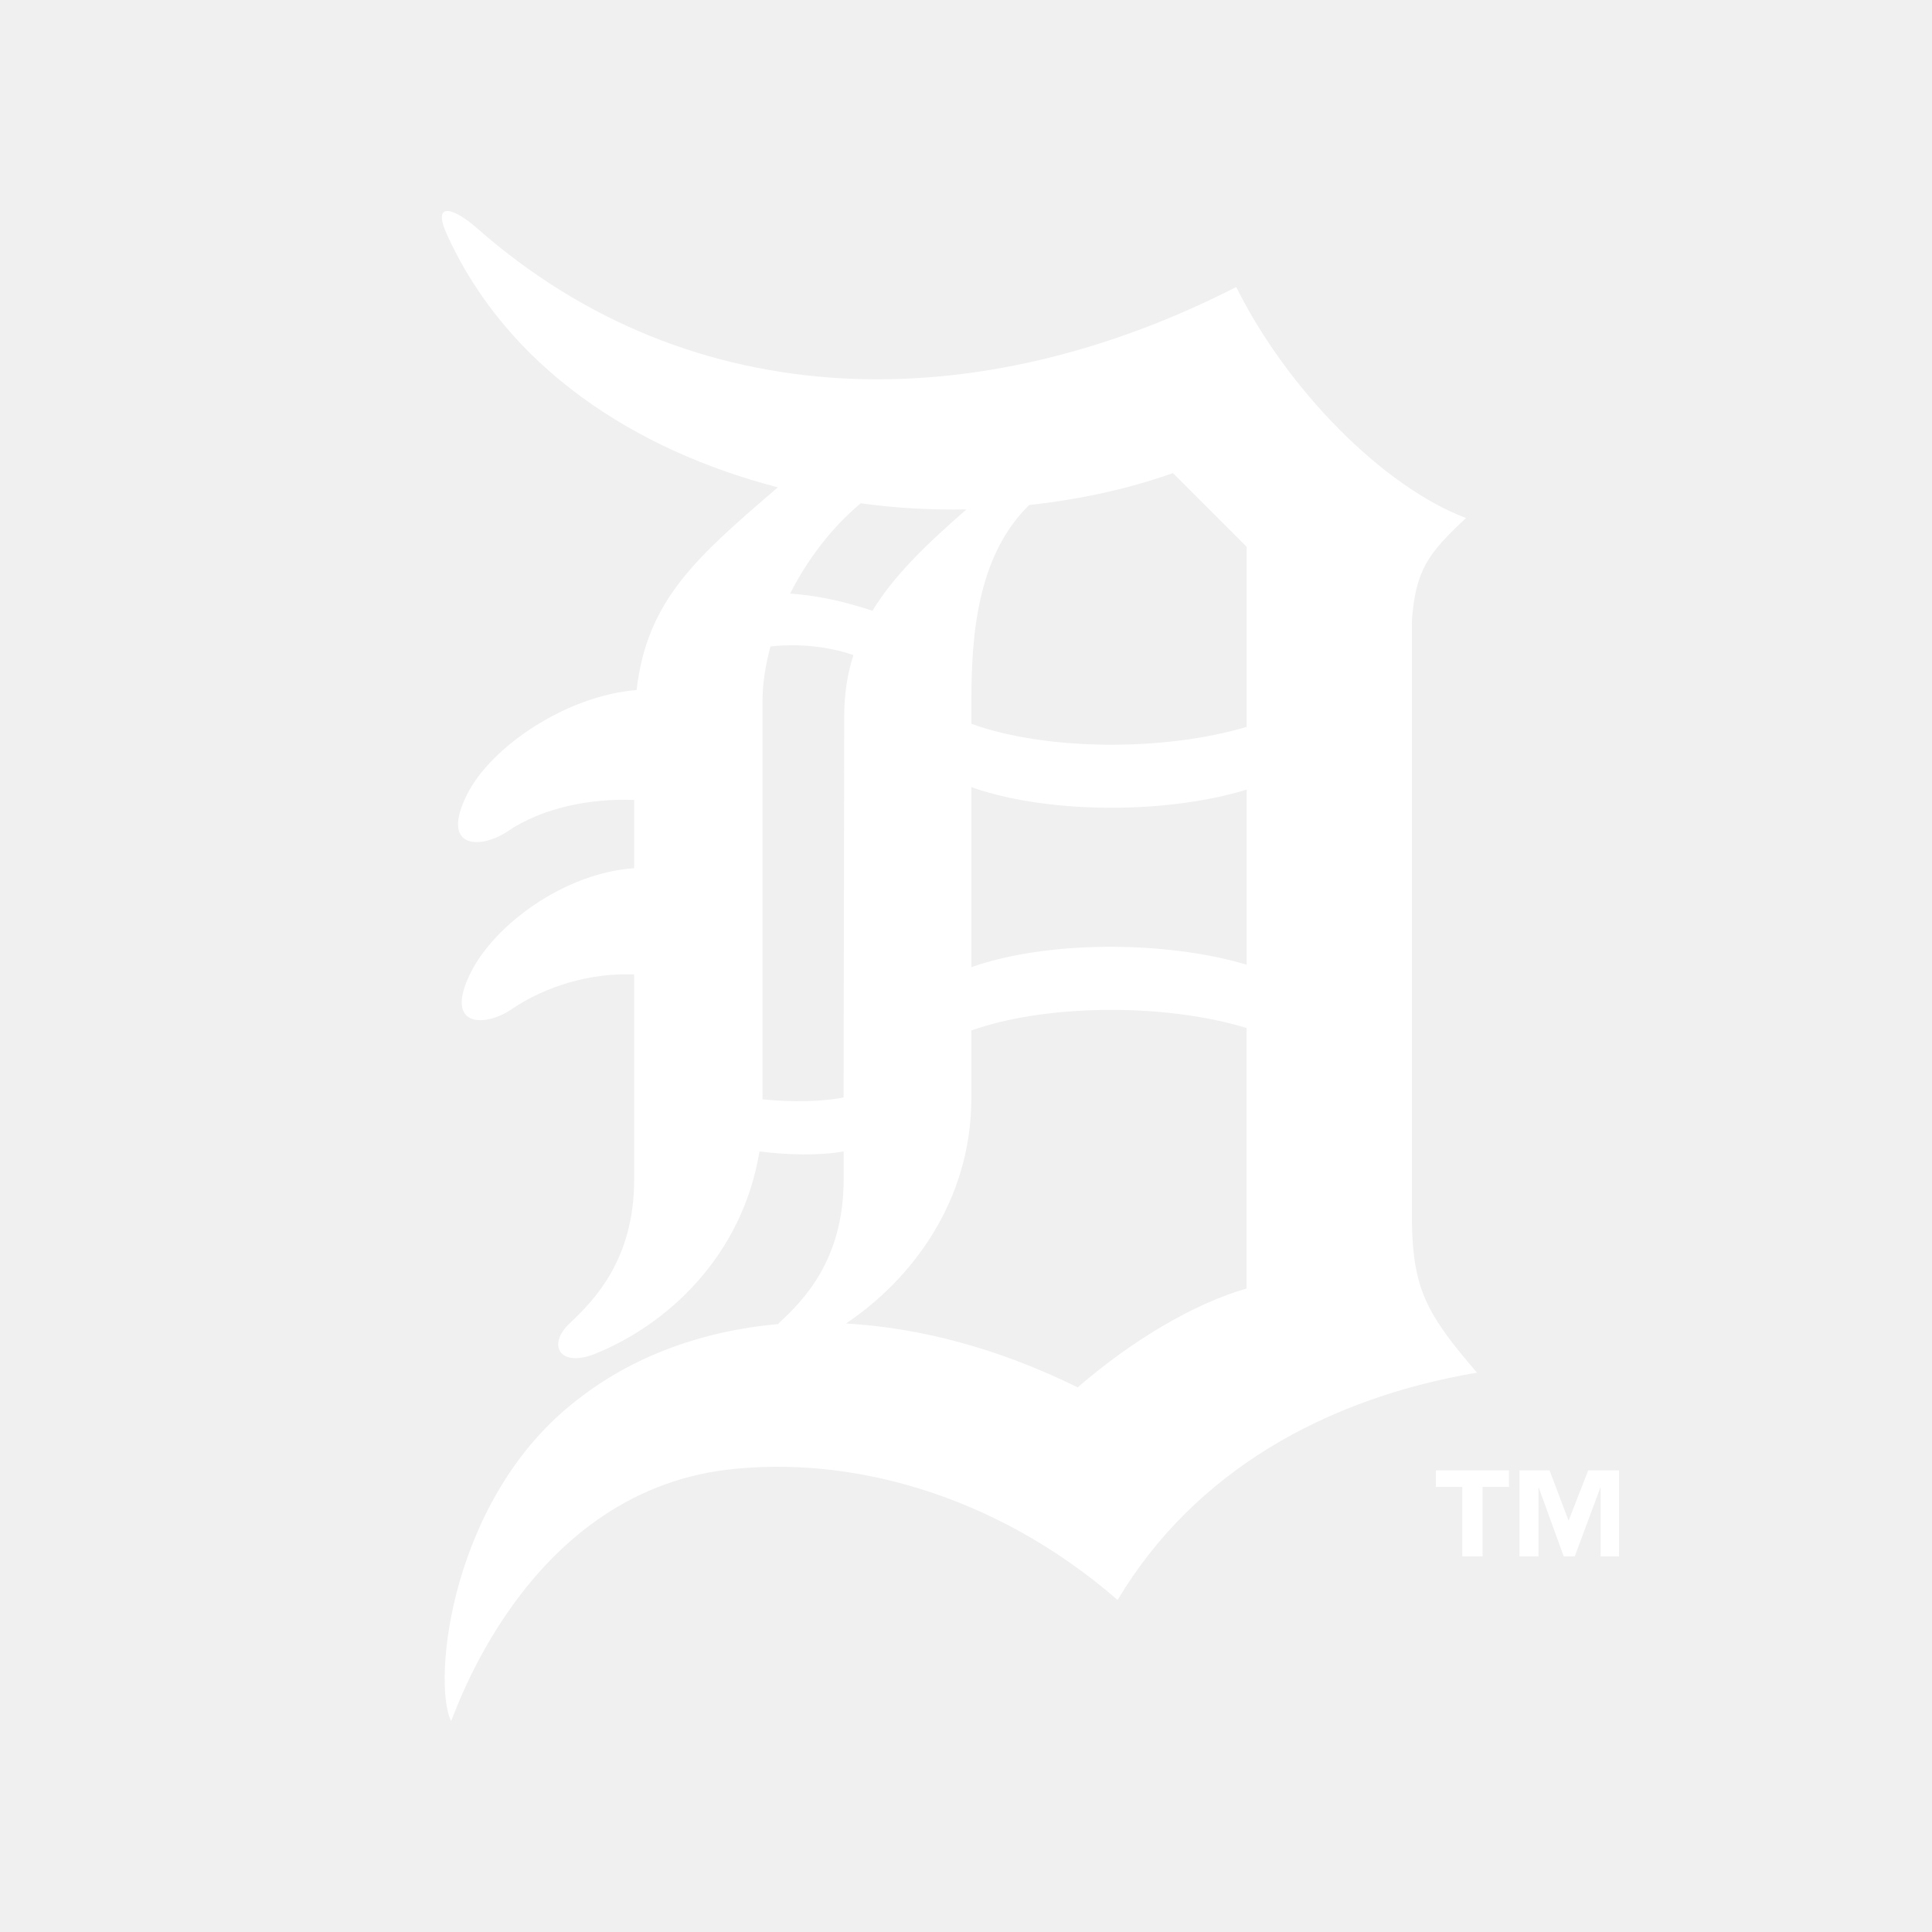
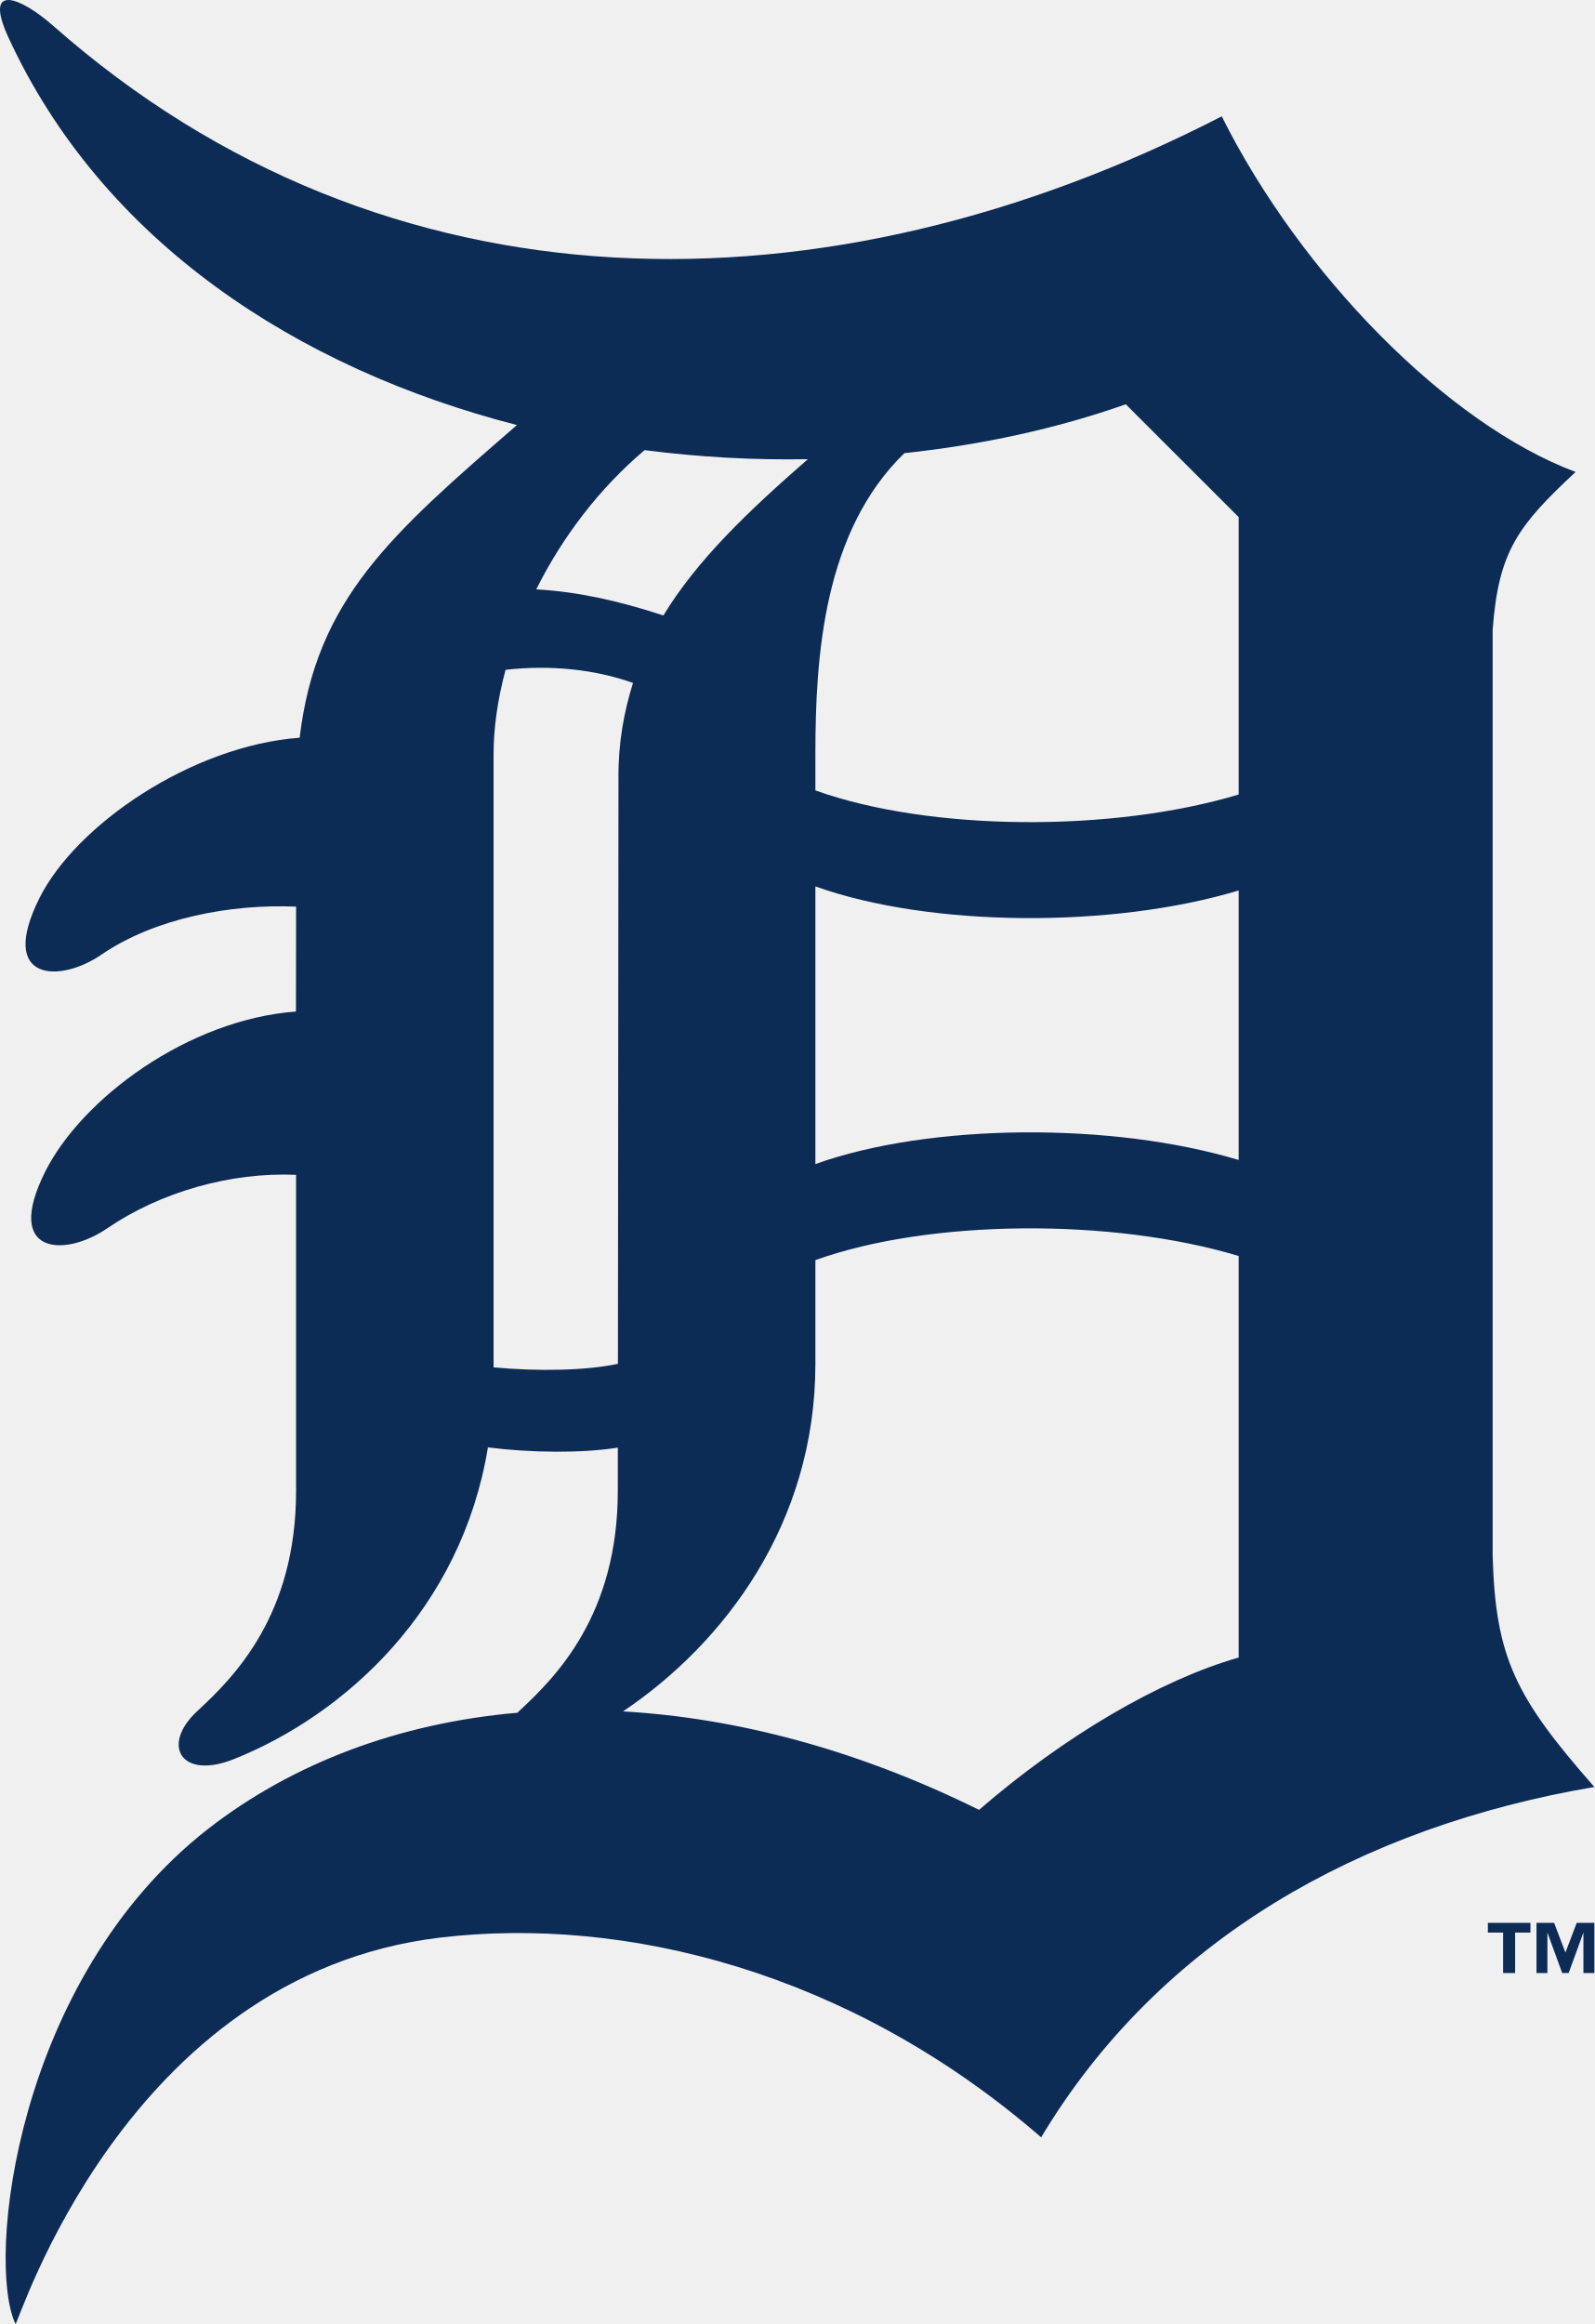
- <svg xmlns="http://www.w3.org/2000/svg" viewBox="0 0 300 300">
-   <path fill="#fff" d="M219.24 189.77v-93.4c.57-7.92 2.58-10.49 8.4-15.93-12.88-4.87-27.76-19.94-35.68-35.87-39.97 20.42-84.34 20.42-117.92-9.16-3.34-2.96-7.16-4.48-4.58 1.14 9.44 20.61 29.19 33.39 51.33 39.12-12.78 10.97-20.32 17.55-21.94 31.48-10.88.86-22.61 8.78-26.33 16.22-4.2 8.4 2 8.59 6.3 5.72 5.44-3.72 13.07-5.15 19.65-4.87v10.59c-10.88.76-21.66 8.78-25.38 16.22-4.2 8.4 2 8.59 6.3 5.72 5.44-3.72 12.5-5.72 19.08-5.44v31.86c0 12.5-6.3 18.79-9.92 22.23-3.72 3.43-1.62 6.96 3.72 4.87 11.26-4.48 22.99-15.17 25.66-31.48 4.29.57 9.44.67 13.07 0v4.39c0 12.5-6.3 18.79-10.02 22.23q-.1.1-.1.19c-11.93 1.05-22.71 5.06-31.2 11.73-19.65 15.07-22.61 43.6-19.65 49.9.19.38 10.97-35.2 42.93-39.02 18.51-2.19 41.21 3.43 60.58 20.23 11.93-19.94 32.25-31.29 55.81-35.3-7.92-9.16-9.92-13.07-10.11-23.37M193.58 84.92v27.95c-12.78 3.82-31.2 3.72-42.74-.48v-3.63c0-9.92.86-22.42 8.97-30.34 7.82-.86 15.36-2.48 22.32-4.96l11.45 11.45Zm-42.74 37.31c11.54 4.1 29.96 4.29 42.74.38v27.19c-12.78-3.82-31.2-3.72-42.74.38zm-.77-43.13c-6.01 5.25-11.16 10.11-14.6 15.74-4.58-1.53-8.78-2.39-12.78-2.67 2.67-5.25 6.39-10.21 10.97-14.02 5.44.76 10.97 1.05 16.41.95m-31.67 91.59v-61.82c0-2.77.48-5.63 1.24-8.49 4.48-.48 8.97 0 12.88 1.34-.95 2.96-1.43 6.01-1.43 9.54l-.1 59.15c-3.24.67-8.2.76-12.59.29Zm48.94 44.74c-12.4-6.11-24.52-9.25-35.97-9.92 10.21-6.87 19.46-18.99 19.46-35.01v-10.49c11.54-4.1 29.96-4.29 42.74-.38v40.45c-8.01 2.29-17.65 7.92-26.24 15.36Zm55.62 15.46h4.1v10.78h3.15v-10.78h4.1v-2.58h-11.35m23.66 0-3.05 7.82-2.96-7.82h-4.67v13.36h2.96v-10.78l3.91 10.78h1.72l4.01-10.78v10.78h2.86v-13.36" />
+ <svg xmlns="http://www.w3.org/2000/svg" viewBox="0 0 168.527 245.623">
+   <path d="M157.776 164.44V66.592c.61-8.355 2.693-11.04 8.768-16.71-13.54-5.07-29.05-20.876-37.404-37.586C87.38 33.778 40.838 33.778 5.653 2.752 2.158-.332-1.8-1.896.883 3.942c9.932 21.587 30.562 35.02 53.76 40.982C41.293 56.5 33.423 63.32 31.673 77.97c-11.423.85-23.64 9.206-27.51 16.96-4.406 8.832 2.123 9.007 6.555 5.966 5.67-3.878 13.708-5.37 20.58-5.073l-.015 11.085c-11.414.852-22.654 9.205-26.523 16.96-4.408 8.83 2.12 9.003 6.55 5.968 5.674-3.88 13.116-5.968 19.987-5.67v33.412c0 13.127-6.56 19.686-10.447 23.27-3.866 3.58-1.735 7.316 3.888 5.068 11.793-4.72 24.046-15.906 26.837-32.942 4.512.58 9.924.63 13.732.024l-.004 4.58c0 13.127-6.564 19.686-10.44 23.27-.06.056-.1.114-.158.17-12.55 1.095-23.777 5.33-32.718 12.284-20.35 15.884-23.48 45.72-20.35 52.316.192.428 11.464-36.874 44.935-40.84 19.392-2.287 43.2 3.514 63.48 21.116 12.526-20.888 33.717-32.815 58.476-37.03-8.36-9.505-10.445-13.682-10.752-24.424M130.934 54.654V83.97c-13.387 4.036-32.7 3.89-44.746-.432v-3.82c0-10.38.87-23.532 9.408-31.825 8.153-.87 16.076-2.58 23.403-5.165l11.934 11.926zm-44.746 39.03c12.047 4.318 31.36 4.465 44.746.43V122.6c-13.387-4.037-32.7-3.89-44.746.43V93.686zm-.797-45.153c-6.288 5.49-11.662 10.592-15.273 16.52-4.782-1.586-9.17-2.524-13.435-2.76 2.757-5.54 6.703-10.715 11.456-14.718 5.734.744 11.515 1.06 17.253.96m-33.22 95.982V79.72c0-2.85.45-5.872 1.267-8.928 4.716-.536 9.44-.052 13.472 1.388-.95 3.034-1.557 6.28-1.537 9.968l-.057 61.993c-3.365.727-8.537.81-13.147.374m51.32 46.77c-12.955-6.404-25.72-9.726-37.637-10.407 10.7-7.192 20.335-19.872 20.335-36.72V133.18c12.047-4.325 31.36-4.47 44.746-.433v42.437c-8.356 2.383-18.495 8.347-27.445 16.1M168.527 208.53h-1.155v-4.28l-1.563 4.28h-.68l-1.564-4.28v4.28h-1.154v-5.302h1.862l1.197 3.135 1.192-3.135h1.866v5.303zm-6.757-4.278h-1.617v4.28h-1.272v-4.28h-1.61v-1.024h4.5v1.024z" fill="#0C2C56" />
</svg>
